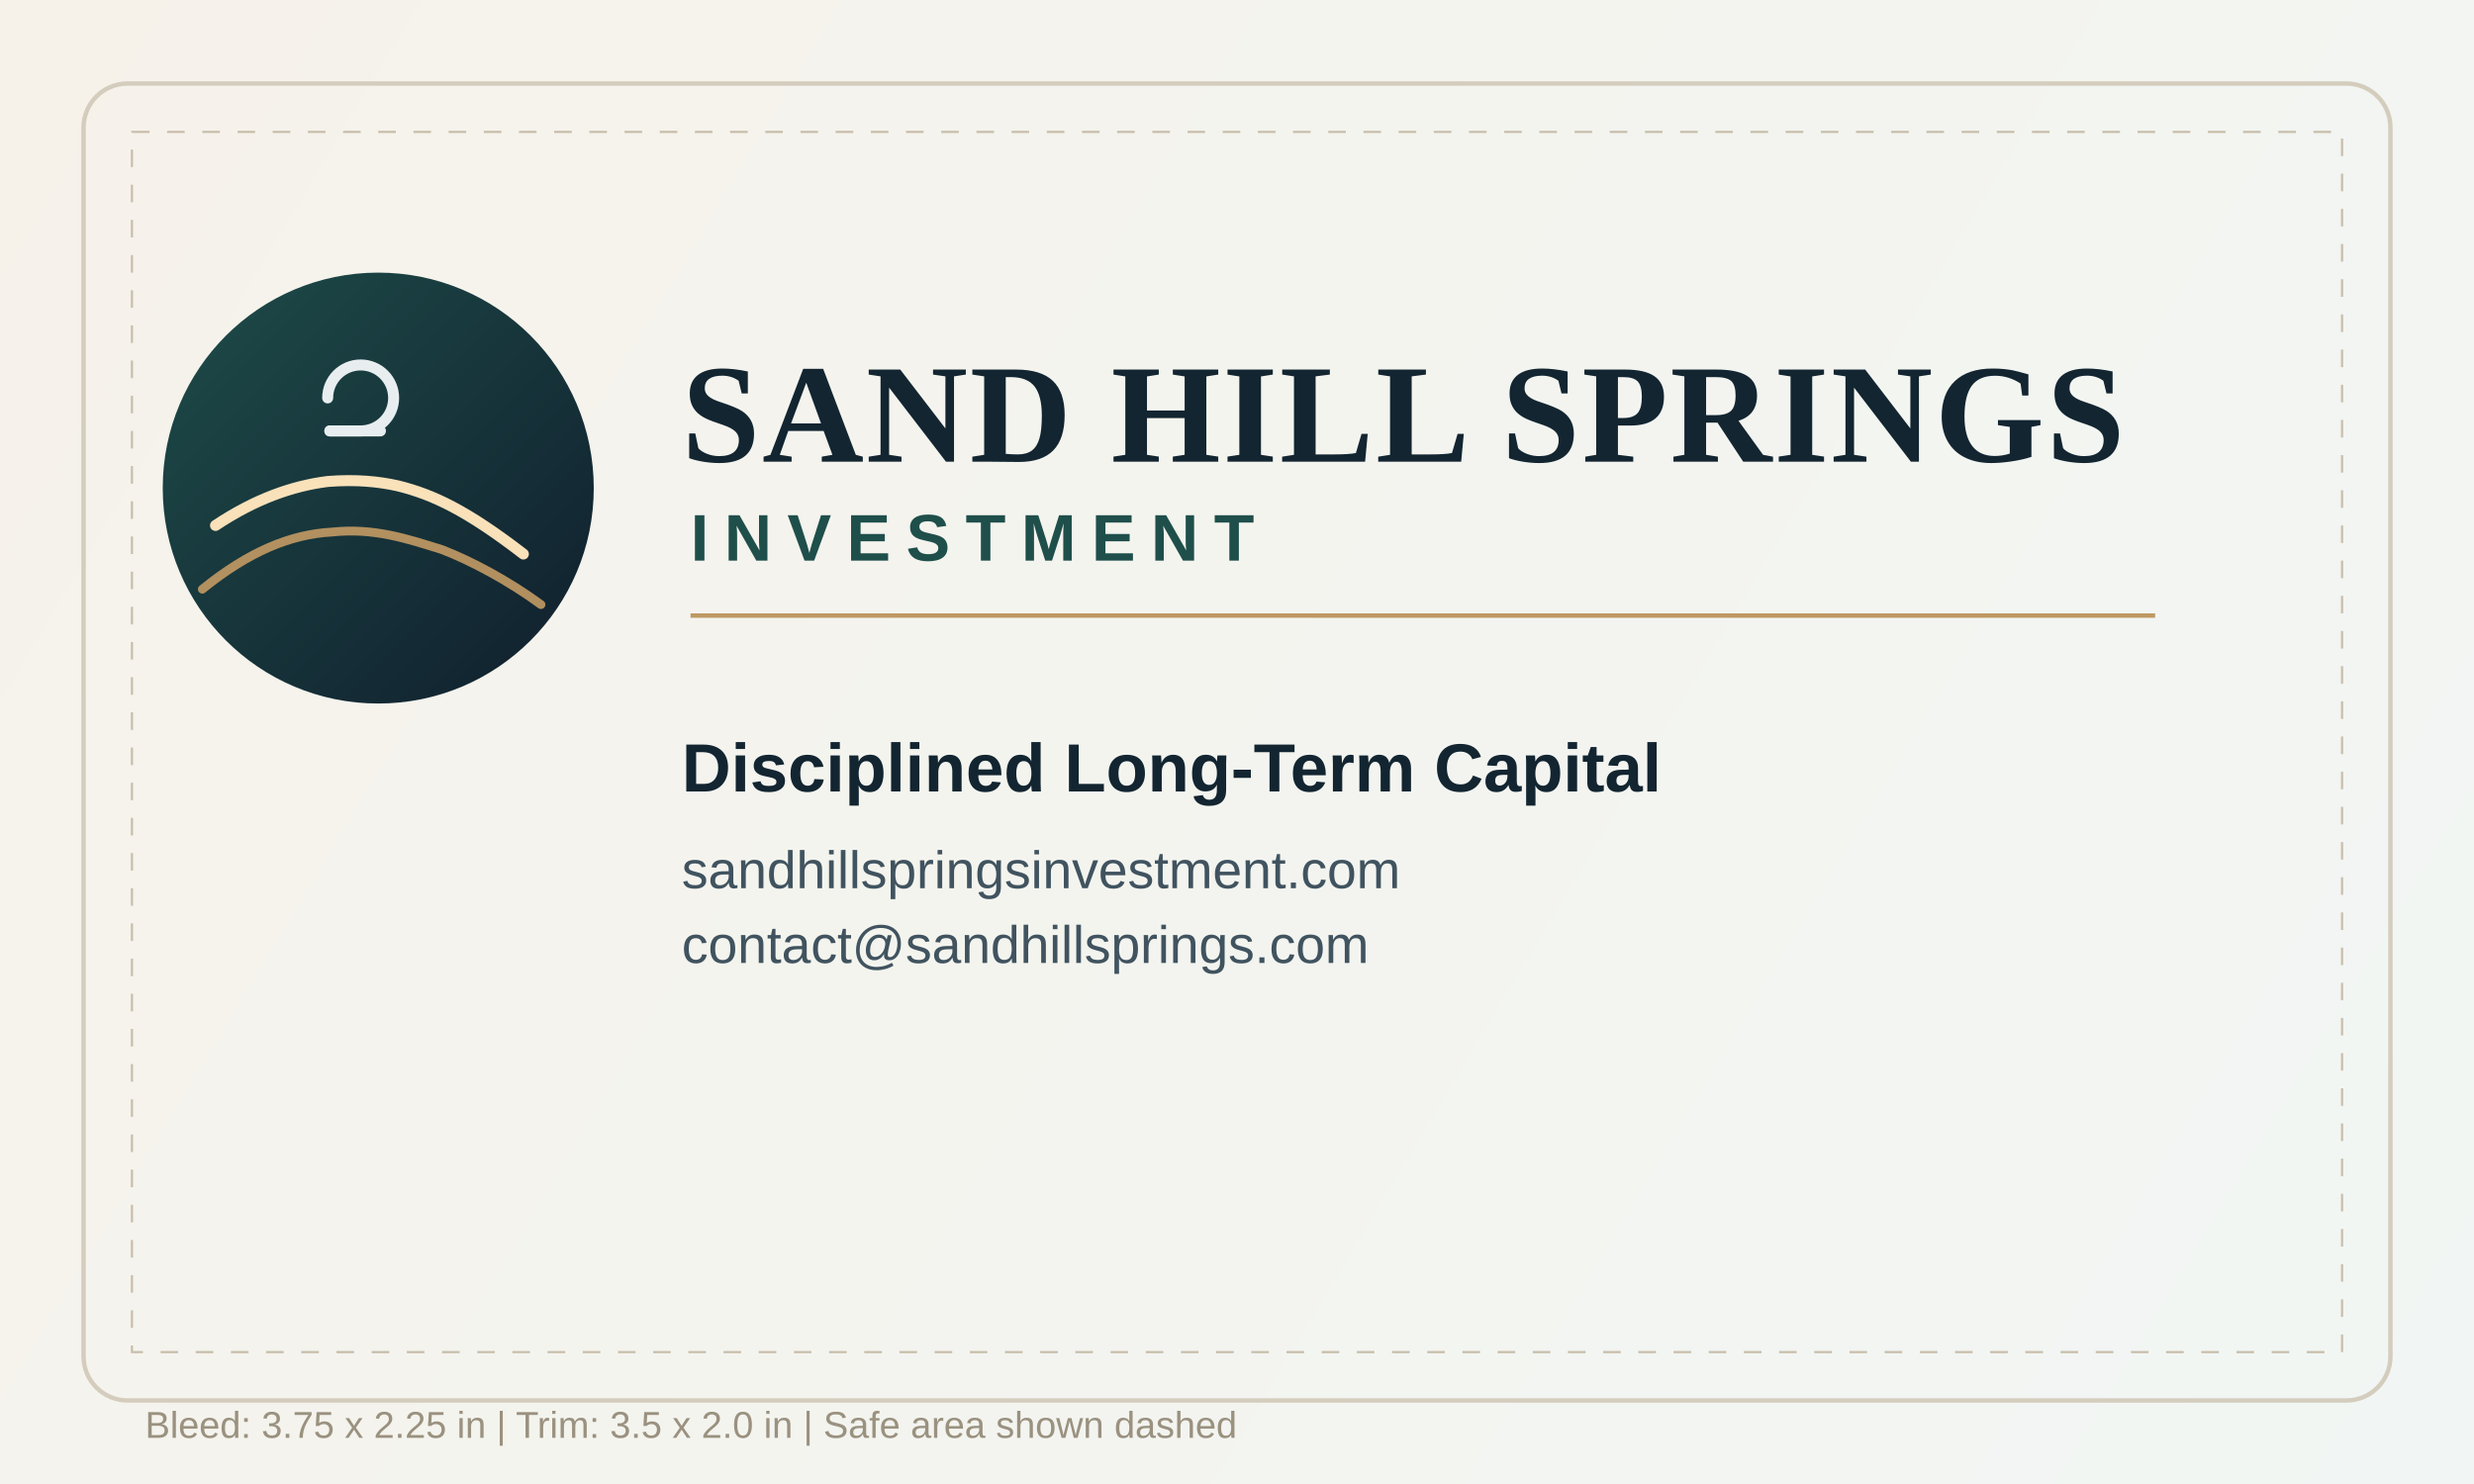
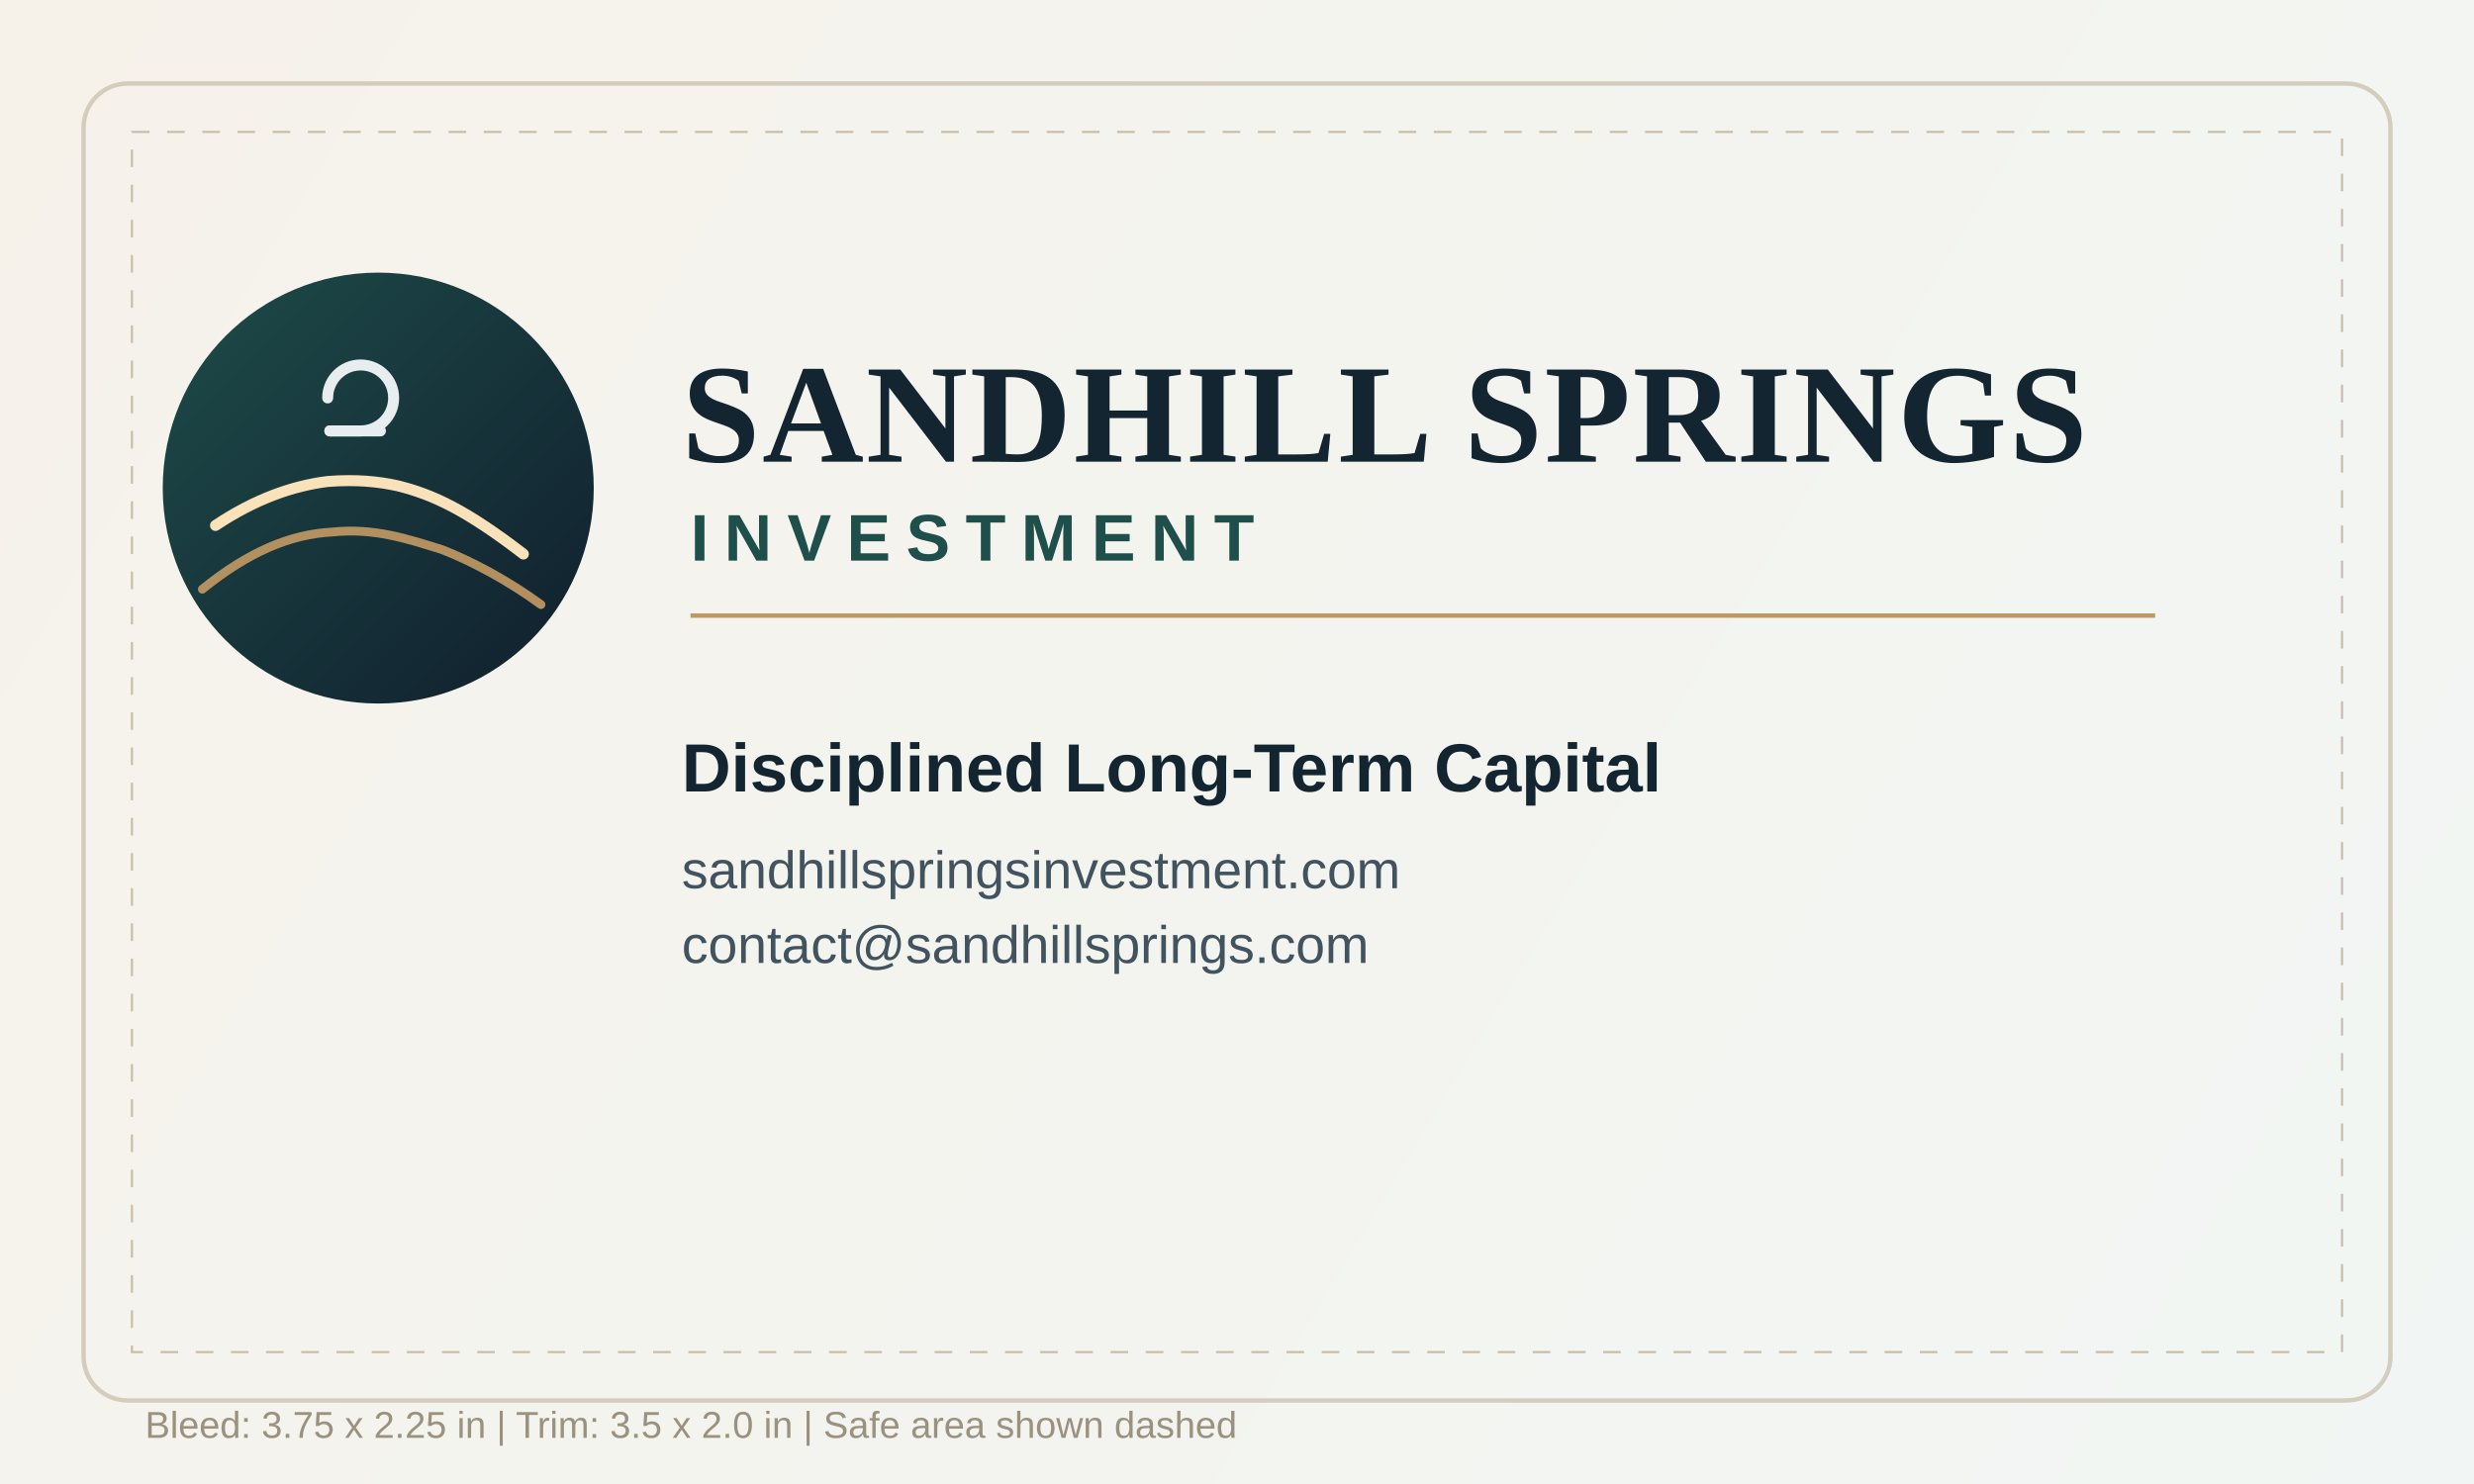
<svg xmlns="http://www.w3.org/2000/svg" width="1125" height="675" viewBox="0 0 1125 675" fill="none">
  <defs>
    <linearGradient id="bg" x1="0" y1="0" x2="1125" y2="675" gradientUnits="userSpaceOnUse">
      <stop stop-color="#F6F2EA" />
      <stop offset="1" stop-color="#F1F6F4" />
    </linearGradient>
    <linearGradient id="mark" x1="80" y1="90" x2="260" y2="270" gradientUnits="userSpaceOnUse">
      <stop stop-color="#1F4F4B" />
      <stop offset="1" stop-color="#122531" />
    </linearGradient>
  </defs>
  <rect width="1125" height="675" fill="url(#bg)" />
  <rect x="38" y="38" width="1049" height="599" rx="20" stroke="#D4CCBD" stroke-width="2" />
  <rect x="60" y="60" width="1005" height="555" fill="none" stroke="#C8BEAB" stroke-dasharray="8 8" />
  <circle cx="172" cy="222" r="98" fill="url(#mark)" />
  <path d="M98 239C116 227 133 221 149 219C162 218 172 219 181 221C197 225 212 232 238 252" stroke="#F9E1BA" stroke-width="5" stroke-linecap="round" />
  <path d="M92 268C113 251 132 243 151 242C170 240 185 245 201 250C214 255 231 264 246 275" stroke="#BF9863" stroke-width="4" stroke-linecap="round" opacity="0.92" />
  <path d="M149 181C149 172.716 155.716 166 164 166C172.284 166 179 172.716 179 181C179 189.284 172.284 196 164 196H150" stroke="#E8EEF0" stroke-width="5" stroke-linecap="round" stroke-linejoin="round" />
  <path d="M150 196H173" stroke="#E8EEF0" stroke-width="5" stroke-linecap="round" />
-   <text x="310" y="210" fill="#122531" font-size="64" font-weight="700" letter-spacing="1" font-family="Georgia, 'Times New Roman', serif">SAND HILL SPRINGS</text>
+   <text x="310" y="210" fill="#122531" font-size="64" font-weight="700" letter-spacing="1" font-family="Georgia, 'Times New Roman', serif">SANDHILL SPRINGS</text>
  <text x="314" y="255" fill="#1F4F4B" font-size="30" font-weight="700" letter-spacing="7" font-family="'Helvetica Neue', Arial, sans-serif">INVESTMENT</text>
  <line x1="314" y1="280" x2="980" y2="280" stroke="#BF9863" stroke-width="2" />
  <text x="310" y="360" fill="#122531" font-size="31" font-weight="600" font-family="'Helvetica Neue', Arial, sans-serif">Disciplined Long-Term Capital</text>
  <text x="310" y="404" fill="#40535F" font-size="24" font-weight="500" font-family="'Helvetica Neue', Arial, sans-serif">sandhillspringsinvestment.com</text>
  <text x="310" y="438" fill="#40535F" font-size="24" font-weight="500" font-family="'Helvetica Neue', Arial, sans-serif">contact@sandhillsprings.com</text>
  <text x="66" y="654" fill="#9A917F" font-size="17" font-family="'Helvetica Neue', Arial, sans-serif">Bleed: 3.75 x 2.25 in  |  Trim: 3.5 x 2.0 in  |  Safe area shown dashed</text>
</svg>
